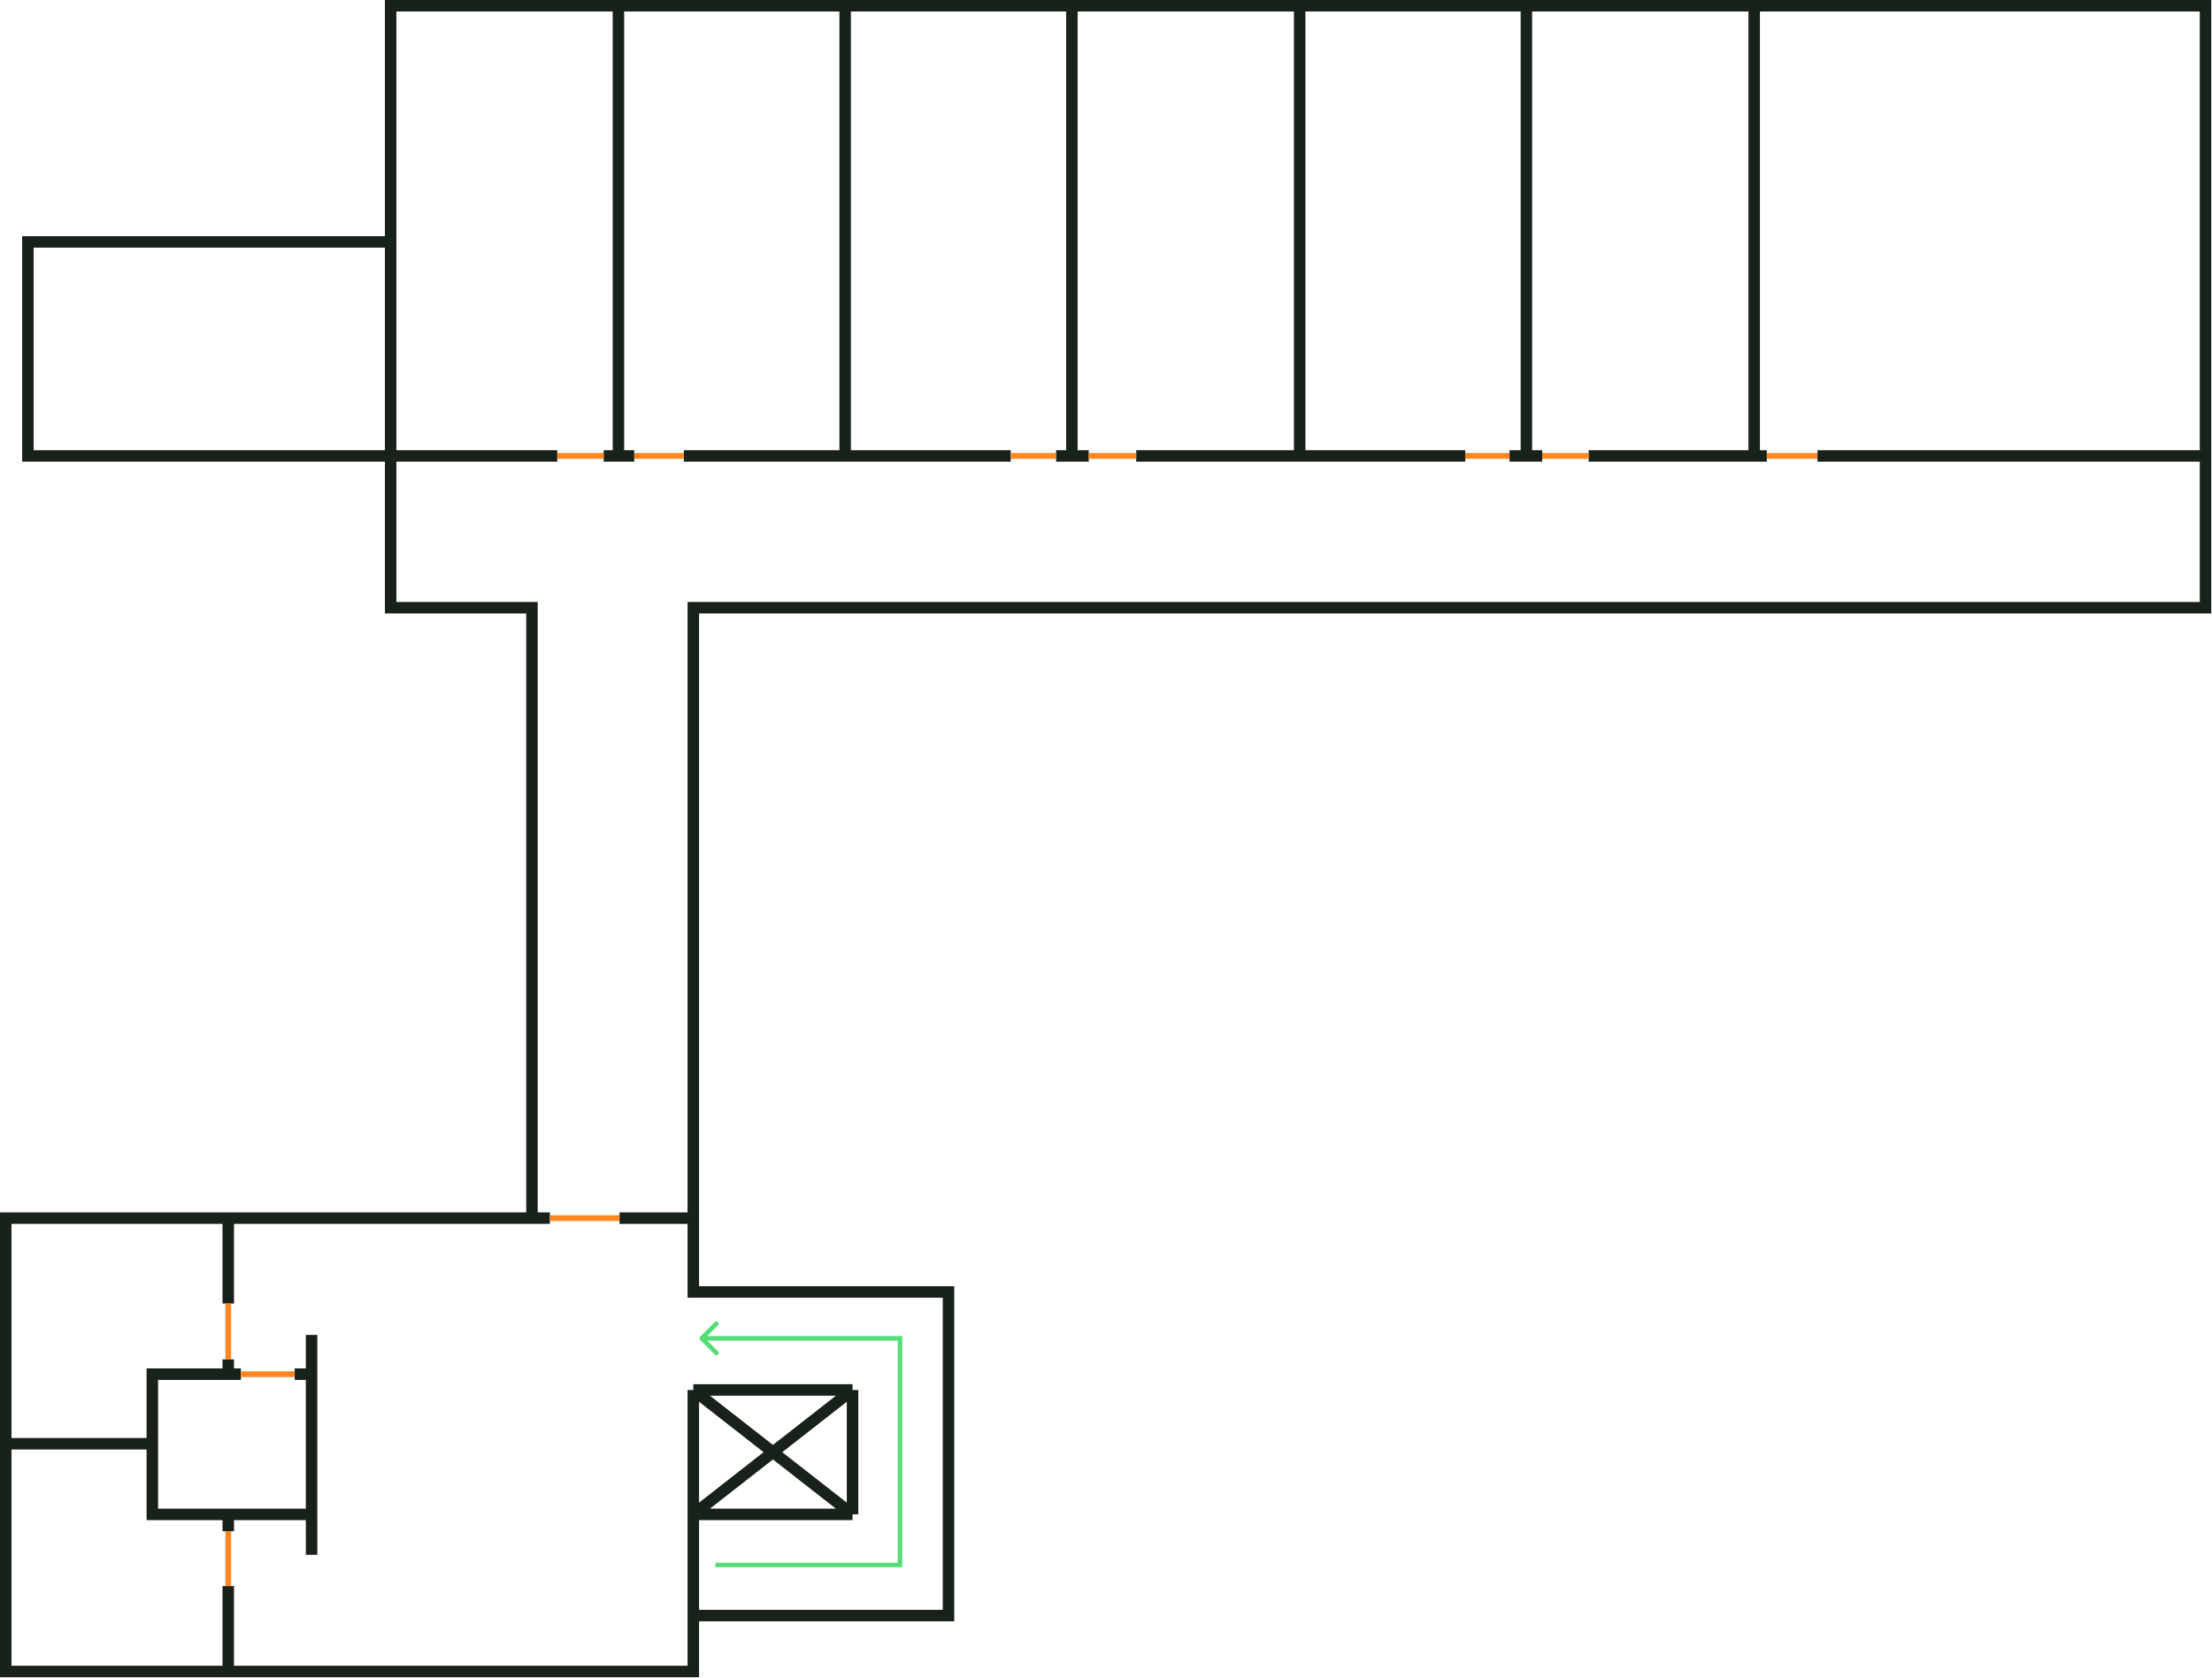
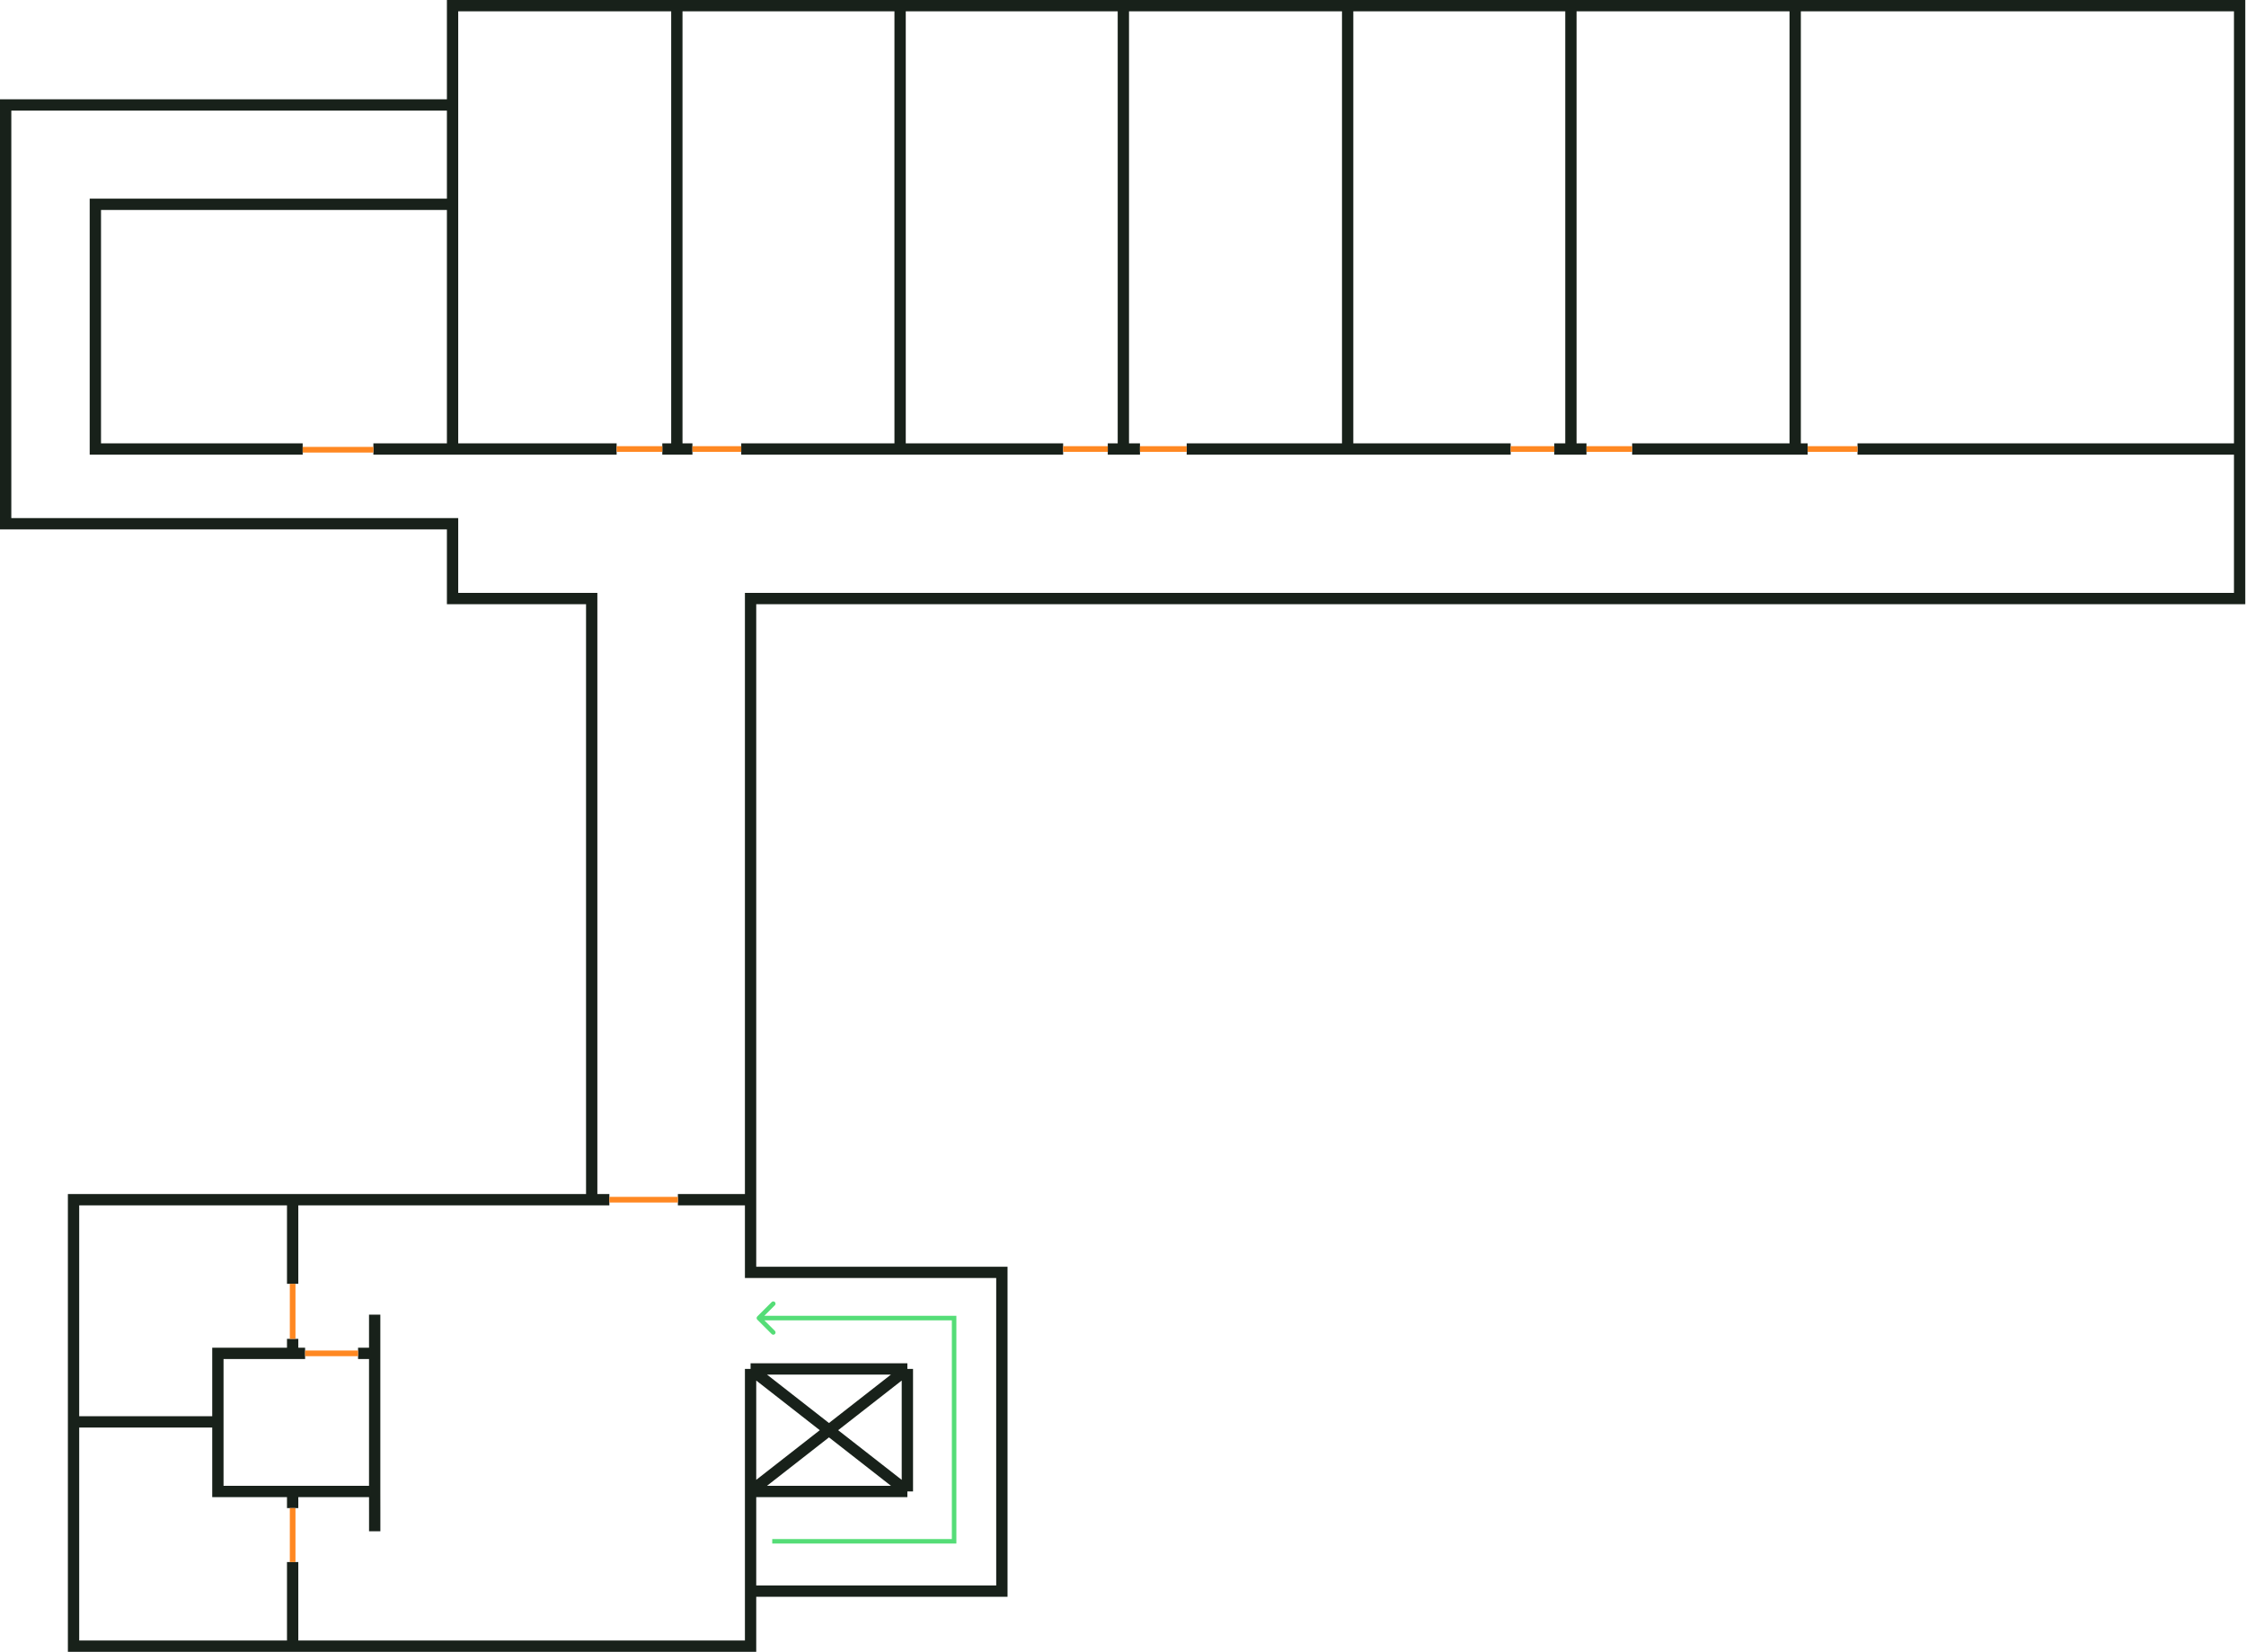
- <svg xmlns="http://www.w3.org/2000/svg" width="385" height="292" viewBox="0 0 385 292" fill="none">
-   <path d="M67.994 42.114H4.854V79.373H67.994M67.994 42.114V79.373M67.994 42.114V1H107.639M67.994 79.373V105.804H92.589V212.076M67.994 79.373H96.994M107.639 1V79.373M107.639 1H147.101M107.639 79.373H105.07M107.639 79.373H110.392M147.101 1V79.373M147.101 1H186.563M147.101 79.373H119.019M147.101 79.373H175.918M186.563 1V79.373M186.563 1H226.209M186.563 79.373H183.81M186.563 79.373H189.5M226.209 1V79.373M226.209 1H265.671M226.209 79.373H197.759M226.209 79.373H255.025M265.671 1V79.373M265.671 1H305.316M265.671 79.373H262.734M265.671 79.373H268.424M305.316 1V79.373M305.316 1H383.873V79.373M305.316 79.373H276.5M305.316 79.373H307.519M383.873 79.373V105.804H120.671V212.076M383.873 79.373H316.329M92.589 212.076H39.728M92.589 212.076H95.709M39.728 212.076H1V251.354M39.728 212.076V226.943M1 251.354V291H39.728M1 251.354H26.513M39.728 291H120.671V281.272M39.728 291V276.133M39.728 263.652H26.513V251.354M39.728 263.652H54.228M39.728 263.652V266.589M26.513 251.354V239.241H39.728M39.728 239.241V236.671M39.728 239.241H41.93M54.228 239.241V263.652M54.228 239.241H51.291M54.228 239.241V235.762V232.403M54.228 263.652L54.233 267.332V270.691M120.671 281.272H165.089V224.924H120.671V212.076M120.671 281.272V263.652M120.671 212.076H107.823M120.671 241.994H148.386M120.671 241.994V263.652M120.671 241.994L148.386 263.652M148.386 241.994V263.652M148.386 241.994L120.671 263.652M148.386 263.652H120.671" stroke="#18211A" stroke-width="2" />
-   <path d="M96.994 79.373H105.07M110.392 79.373H119.019M175.918 79.373H183.81M189.5 79.373H197.759M255.025 79.373H262.734M268.424 79.373H276.5M307.519 79.373H316.329M95.709 212.076H107.823M39.728 226.943V236.671M41.93 239.241H51.291M39.728 266.589V276.133" stroke="#FF8822" />
-   <path d="M156.646 233H157.046V232.6H156.646V233ZM121.856 232.717C121.7 232.873 121.7 233.127 121.856 233.283L124.402 235.828C124.558 235.985 124.811 235.985 124.968 235.828C125.124 235.672 125.124 235.419 124.968 235.263L122.705 233L124.968 230.737C125.124 230.581 125.124 230.328 124.968 230.172C124.811 230.015 124.558 230.015 124.402 230.172L121.856 232.717ZM156.646 272.462V272.862H157.046V272.462H156.646ZM156.646 232.6H122.139V233.4H156.646V232.6ZM156.246 233V272.462H157.046V233H156.246ZM156.646 272.062H124.5V272.862H156.646V272.062Z" fill="#55DD77" />
+ <svg xmlns="http://www.w3.org/2000/svg" width="397" height="292" viewBox="0 0 397 292" fill="none">
+   <path d="M79.994 36.114V79.373M79.994 36.114H48.424H16.854V79.373H53.5M79.994 36.114V18.557M79.994 79.373H108.994M79.994 79.373H66M119.639 1H79.994V18.557M119.639 1V79.373M119.639 1H159.101M119.639 79.373H117.07M119.639 79.373H122.392M159.101 1V79.373M159.101 1H198.563M159.101 79.373H131.019M159.101 79.373H187.918M198.563 1V79.373M198.563 1H238.209M198.563 79.373H195.81M198.563 79.373H201.5M238.209 1V79.373M238.209 1H277.671M238.209 79.373H209.759M238.209 79.373H267.025M277.671 1V79.373M277.671 1H317.316M277.671 79.373H274.734M277.671 79.373H280.424M317.316 1V79.373M317.316 1H395.873V79.373M317.316 79.373H288.5M317.316 79.373H319.519M395.873 79.373V105.804H132.671V212.076M395.873 79.373H328.329M104.589 212.076V105.804H79.994V92.589H1V18.557H79.994M104.589 212.076H51.728M104.589 212.076H107.709M51.728 212.076H13V251.354M51.728 212.076V226.943M13 251.354V291H51.728M13 251.354H38.513M51.728 291H132.671V281.272M51.728 291V276.133M51.728 263.652H38.513V251.354M51.728 263.652H66.228M51.728 263.652V266.589M38.513 251.354V239.241H51.728M51.728 239.241V236.671M51.728 239.241H53.93M66.228 239.241V263.652M66.228 239.241H63.291M66.228 239.241V235.762V232.403M66.228 263.652L66.233 267.332V270.691M132.671 281.272H177.089V224.924H132.671V212.076M132.671 281.272V263.652M132.671 212.076H119.823M132.671 241.994H160.386M132.671 241.994V263.652M132.671 241.994L146.528 252.823L160.386 263.652M160.386 241.994V263.652M160.386 241.994L132.671 263.652M160.386 263.652H132.671" stroke="#18211A" stroke-width="2" />
+   <path d="M108.994 79.373H117.07M122.392 79.373H131.019M187.918 79.373H195.81M201.5 79.373H209.759M267.025 79.373H274.734M280.424 79.373H288.5M319.519 79.373H328.329M107.709 212.076H119.823M51.728 226.943V236.671M53.93 239.241H63.291M51.728 266.589V276.133M53.5 79.5H66" stroke="#FF8822" />
+   <path d="M168.646 233H169.046V232.6H168.646V233ZM133.856 232.717C133.7 232.873 133.7 233.127 133.856 233.283L136.402 235.828C136.558 235.985 136.811 235.985 136.968 235.828C137.124 235.672 137.124 235.419 136.968 235.263L134.705 233L136.968 230.737C137.124 230.581 137.124 230.328 136.968 230.172C136.811 230.015 136.558 230.015 136.402 230.172L133.856 232.717ZM168.646 272.462V272.862H169.046V272.462H168.646ZM168.646 232.6H134.139V233.4H168.646V232.6ZM168.246 233V272.462H169.046V233H168.246ZM168.646 272.062H136.5V272.862H168.646V272.062Z" fill="#55DD77" />
</svg>
